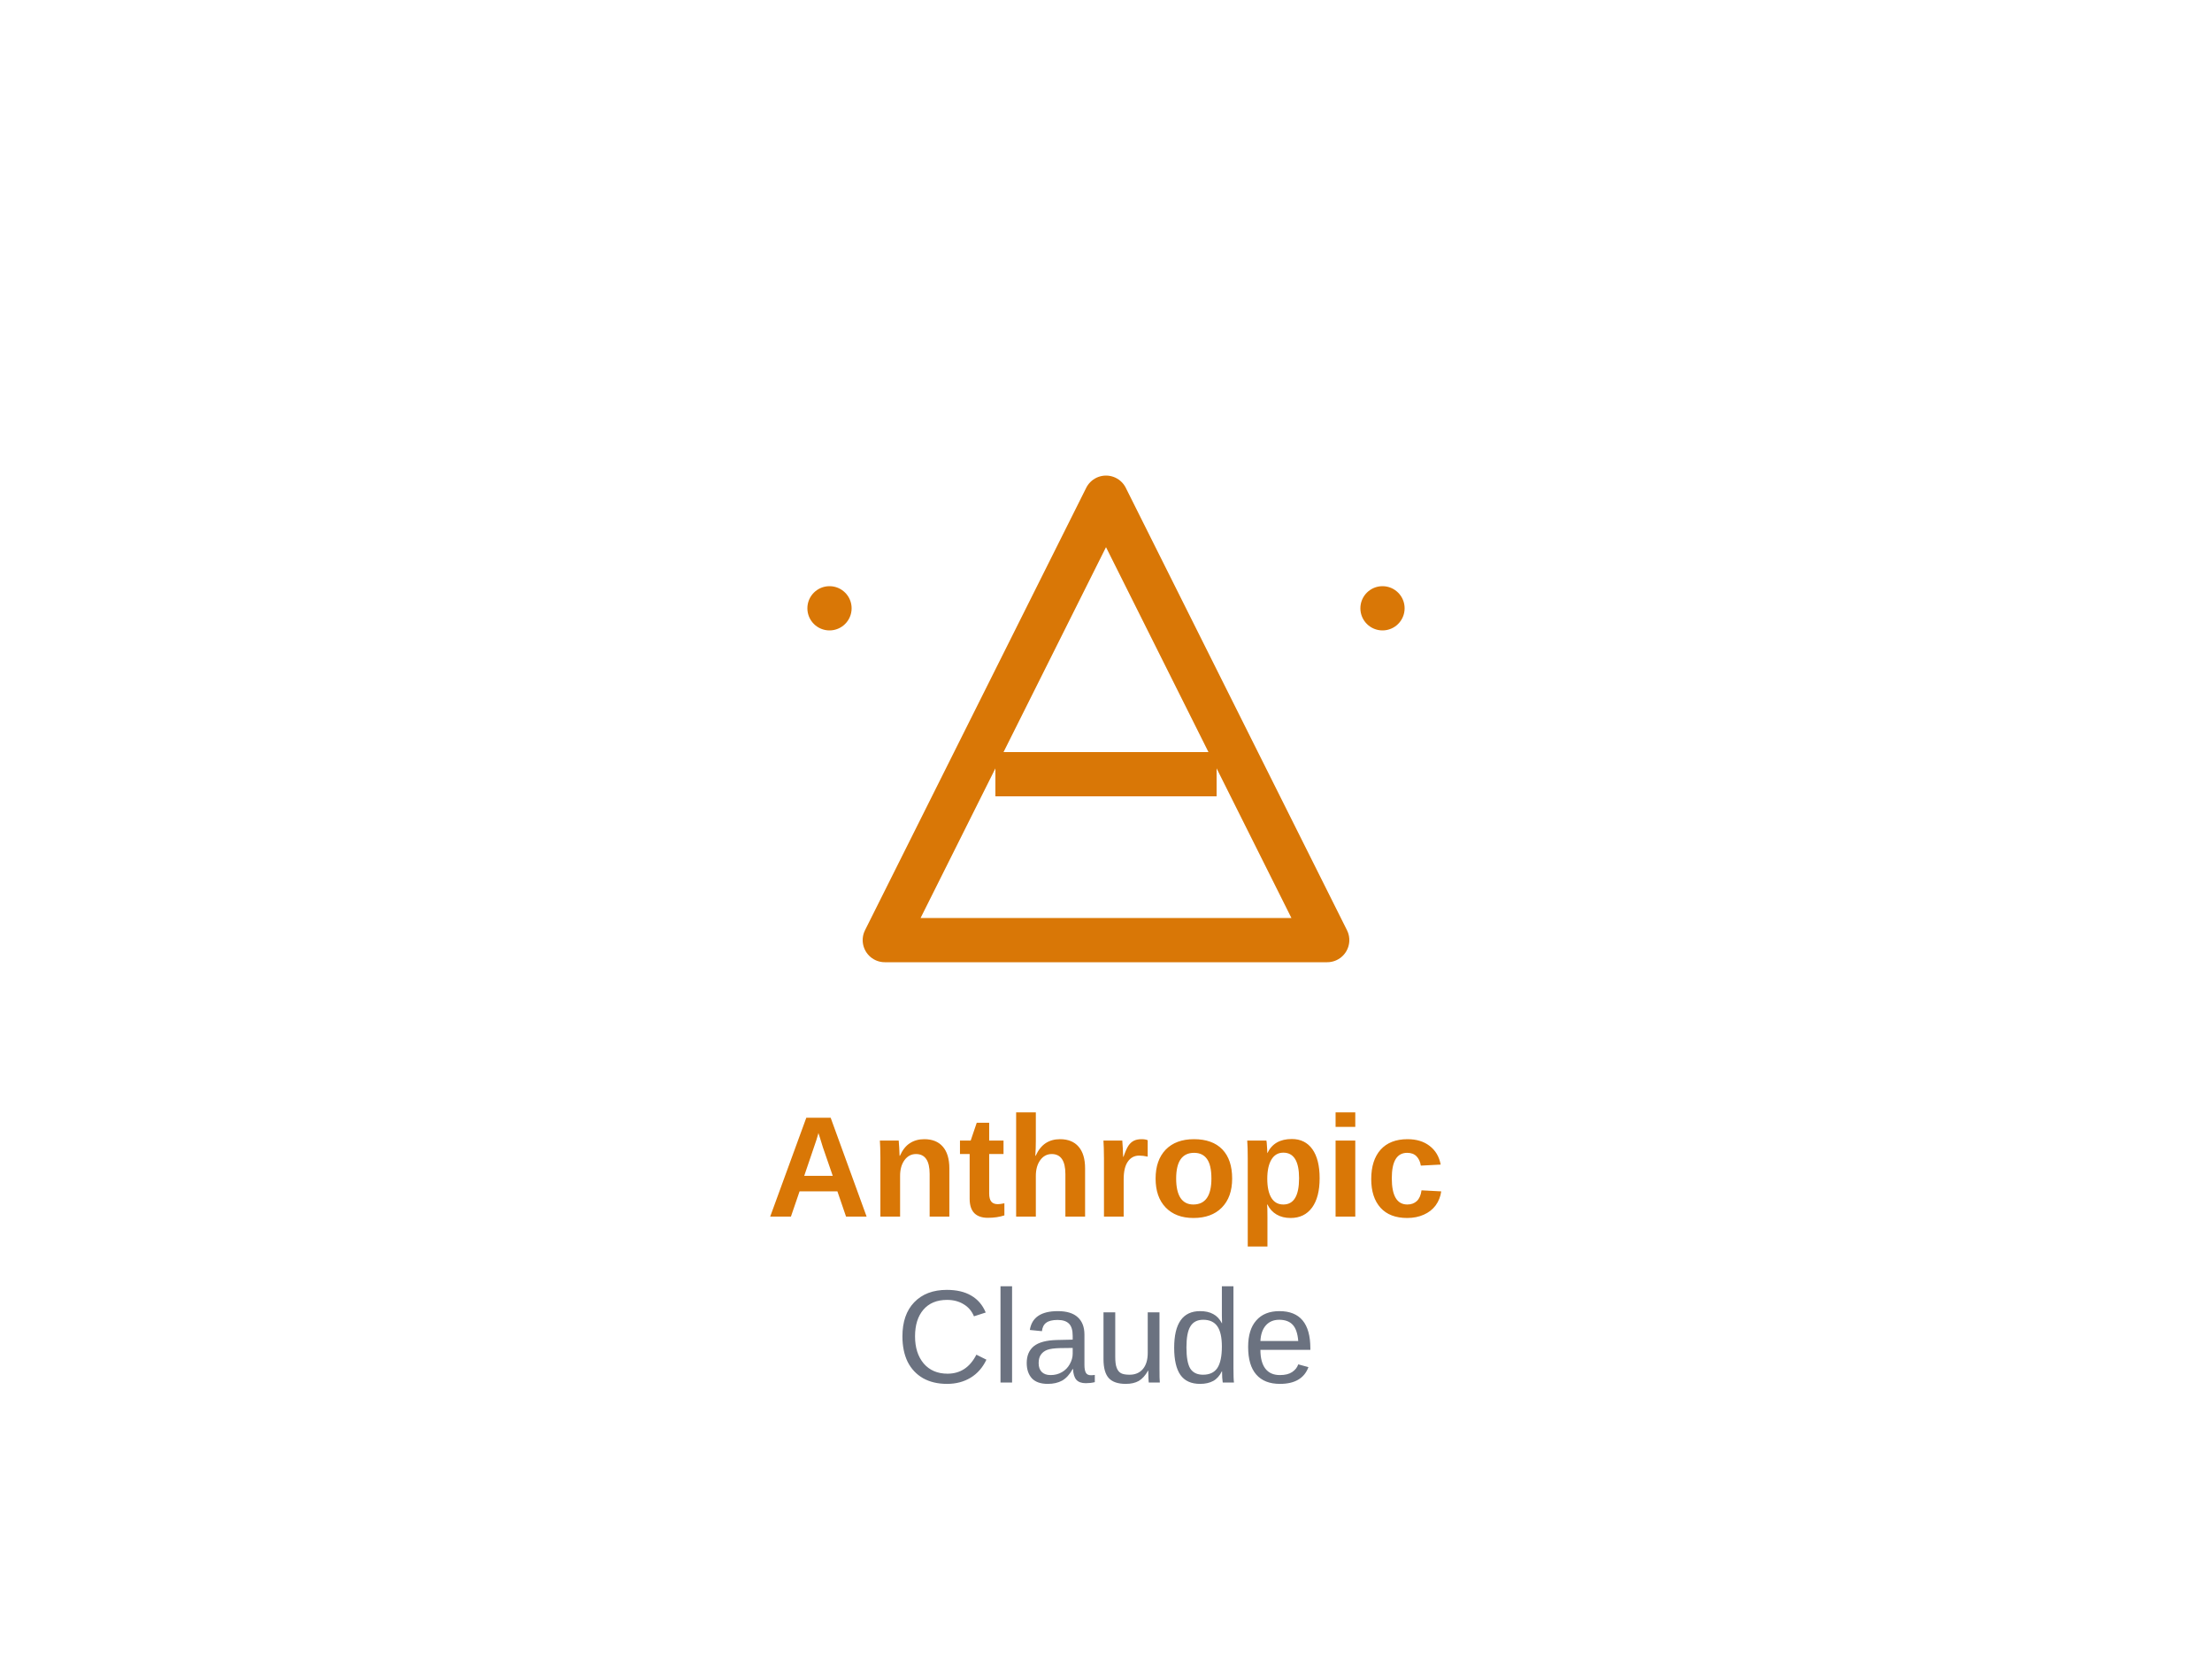
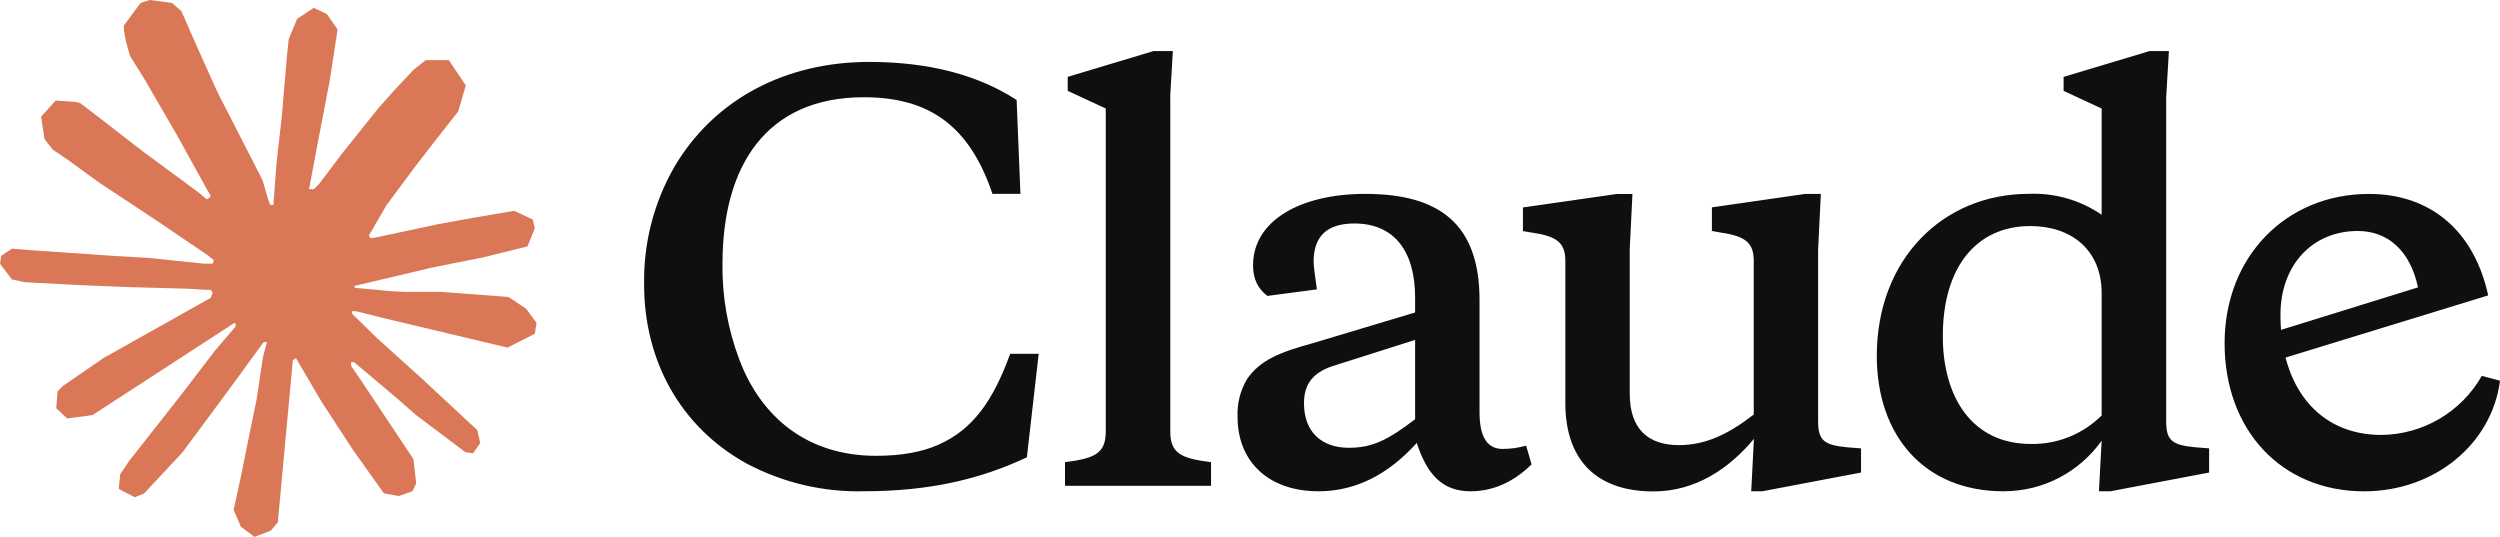
- <svg xmlns="http://www.w3.org/2000/svg" viewBox="0 0 200 150" fill="none">
-   <g fill="#D97706">
-     <path d="M80 85 L100 45 L120 85 Z" fill="none" stroke="#D97706" stroke-width="4" stroke-linejoin="round" />
-     <path d="M90 70 L110 70" stroke="#D97706" stroke-width="4" />
-     <circle cx="75" cy="55" r="2" fill="#D97706" />
-     <circle cx="125" cy="55" r="2" fill="#D97706" />
+ <svg xmlns="http://www.w3.org/2000/svg" id="katman_1" data-name="katman 1" version="1.1" viewBox="0 0 689.98 148.18" width="689.98" height="148.18">
+   <defs id="defs145">
+     <style id="style143">
+       .cls-1 {
+         fill: #0f0f0d;
+       }
+ 
+       .cls-1, .cls-2 {
+         stroke-width: 0px;
+       }
+ 
+       .cls-2 {
+         fill: #d97757;
+       }
+     </style>
+   </defs>
+   <g id="g314" transform="translate(-75.96,-223.53)">
+     <path class="cls-2" d="m 105.01,322.07 29.14,-16.35 0.49,-1.42 -0.49,-0.79 h -1.42 l -4.87,-0.3 -16.65,-0.45 -14.44,-0.6 -13.99,-0.75 -3.52,-0.75 -3.3,-4.35 0.34,-2.17 2.96,-1.99 4.24,0.37 9.37,0.64 14.06,0.97 10.2,0.6 15.11,1.57 h 2.4 l 0.34,-0.97 -0.82,-0.6 -0.64,-0.6 -14.55,-9.86 -15.75,-10.42 -8.25,-6 -4.46,-3.04 -2.25,-2.85 -0.97,-6.22 4.05,-4.46 5.44,0.37 1.39,0.37 5.51,4.24 11.77,9.11 15.37,11.32 2.25,1.87 0.9,-0.64 0.11,-0.45 -1.01,-1.69 -8.36,-15.11 -8.92,-15.37 -3.97,-6.37 -1.05,-3.82 c -0.37,-1.57 -0.64,-2.89 -0.64,-4.5 l 4.61,-6.26 2.55,-0.82 6.15,0.82 2.59,2.25 3.82,8.74 6.19,13.76 9.6,18.71 2.81,5.55 1.5,5.14 0.56,1.57 h 0.97 v -0.9 l 0.79,-10.54 1.46,-12.94 1.42,-16.65 0.49,-4.69 2.32,-5.62 4.61,-3.04 3.6,1.72 2.96,4.24 -0.41,2.74 -1.76,11.44 -3.45,17.92 -2.25,12 h 1.31 l 1.5,-1.5 6.07,-8.06 10.2,-12.75 4.5,-5.06 5.25,-5.59 3.37,-2.66 h 6.37 l 4.69,6.97 -2.1,7.2 -6.56,8.32 -5.44,7.05 -7.8,10.5 -4.87,8.4 0.45,0.67 1.16,-0.11 17.62,-3.75 9.52,-1.72 11.36,-1.95 5.14,2.4 0.56,2.44 -2.02,4.99 -12.15,3 -14.25,2.85 -21.22,5.02 -0.26,0.19 0.3,0.37 9.56,0.9 4.09,0.22 h 10.01 l 18.64,1.39 4.87,3.22 2.92,3.94 -0.49,3 -7.5,3.82 -10.12,-2.4 -23.62,-5.62 -8.1,-2.02 h -1.12 v 0.67 l 6.75,6.6 12.37,11.17 15.49,14.4 0.79,3.56 -1.99,2.81 -2.1,-0.3 -13.61,-10.24 -5.25,-4.61 -11.89,-10.01 h -0.79 v 1.05 l 2.74,4.01 14.47,21.75 0.75,6.67 -1.05,2.17 -3.75,1.31 -4.12,-0.75 -8.47,-11.89 -8.74,-13.39 -7.05,-12 -0.86,0.49 -4.16,44.81 -1.95,2.29 -4.5,1.72 -3.75,-2.85 -1.99,-4.61 1.99,-9.11 2.4,-11.89 1.95,-9.45 1.76,-11.74 1.05,-3.9 -0.07,-0.26 -0.86,0.11 -8.85,12.15 -13.46,18.19 -10.65,11.4 -2.55,1.01 -4.42,-2.29 0.41,-4.09 2.47,-3.64 14.74,-18.75 8.89,-11.62 5.74,-6.71 -0.04,-0.97 h -0.34 l -39.15,25.42 -6.97,0.9 -3,-2.81 0.37,-4.61 1.42,-1.5 11.77,-8.1 -0.04,0.04 z" shape-rendering="optimizeQuality" id="path147" />
+     <path class="cls-1" d="m 317.73,349.33 c -18.82,0 -31.69,-10.5 -37.76,-26.66 -3.17,-8.42 -4.74,-17.36 -4.61,-26.36 0,-27.11 12.15,-45.94 39,-45.94 18.04,0 29.17,7.87 35.51,26.66 h 7.72 l -1.05,-25.91 c -10.8,-6.97 -24.3,-10.5 -40.72,-10.5 -23.14,0 -42.82,10.35 -53.77,29.02 -5.66,9.86 -8.53,21.07 -8.32,32.44 0,20.74 9.79,39.11 28.16,49.31 10.06,5.37 21.34,8.04 32.74,7.72 17.92,0 32.14,-3.41 44.74,-9.37 l 3.26,-28.57 h -7.87 c -4.72,13.05 -10.35,20.89 -19.69,25.05 -4.57,2.06 -10.35,3.11 -17.32,3.11 z m 81.18,-98.96 0.75,-12.75 h -5.32 l -23.7,7.12 v 3.86 l 10.5,4.87 v 89.17 c 0,6.07 -3.11,7.42 -11.25,8.44 v 6.52 h 40.31 v -6.52 c -8.17,-1.01 -11.25,-2.36 -11.25,-8.44 V 250.4 l -0.04,-0.04 z m 160.31,108.75 h 3.11 l 27.26,-5.17 v -6.67 l -3.82,-0.3 c -6.37,-0.6 -8.02,-1.91 -8.02,-7.12 v -47.55 l 0.75,-15.26 h -4.31 l -25.76,3.71 v 6.52 l 2.51,0.45 c 6.97,1.01 9.04,2.96 9.04,7.84 v 42.37 c -6.67,5.17 -13.05,8.44 -20.62,8.44 -8.4,0 -13.61,-4.27 -13.61,-14.25 v -39.79 l 0.75,-15.26 h -4.42 l -25.8,3.71 v 6.52 l 2.66,0.45 c 6.97,1.01 9.04,2.96 9.04,7.84 v 39.11 c 0,16.57 9.37,24.45 24.3,24.45 11.4,0 20.74,-6.07 27.75,-14.51 l -0.75,14.51 -0.04,-0.04 z M 484.3,306.36 c 0,-21.19 -11.25,-29.32 -31.57,-29.32 -17.92,0 -30.94,7.42 -30.94,19.72 0,3.67 1.31,6.49 3.97,8.44 l 13.65,-1.8 c -0.6,-4.12 -0.9,-6.64 -0.9,-7.69 0,-6.97 3.71,-10.5 11.25,-10.5 11.14,0 16.76,7.84 16.76,20.44 v 4.12 l -28.12,8.44 c -9.37,2.55 -14.7,4.76 -18.26,9.94 -1.89,3.17 -2.8,6.82 -2.62,10.5 0,12 8.25,20.47 22.35,20.47 10.2,0 19.24,-4.61 27.11,-13.35 2.81,8.74 7.12,13.35 14.81,13.35 6.22,0 11.85,-2.51 16.87,-7.42 l -1.5,-5.17 c -2.17,0.6 -4.27,0.9 -6.49,0.9 -4.31,0 -6.37,-3.41 -6.37,-10.09 v -30.97 z m -36,40.76 c -7.69,0 -12.45,-4.46 -12.45,-12.3 0,-5.32 2.51,-8.44 7.87,-10.24 l 22.8,-7.24 v 21.9 c -7.27,5.51 -11.55,7.87 -18.22,7.87 z m 237.36,6.82 v -6.67 l -3.86,-0.3 c -6.37,-0.6 -7.99,-1.91 -7.99,-7.12 v -89.47 l 0.75,-12.75 h -5.36 l -23.7,7.12 v 3.86 l 10.5,4.87 v 29.32 c -5.91,-4.05 -12.98,-6.08 -20.14,-5.77 -23.55,0 -41.92,17.92 -41.92,44.74 0,22.09 13.2,37.35 34.95,37.35 11.25,0 21.04,-5.47 27.11,-13.95 l -0.75,13.95 h 3.15 l 27.26,-5.17 v 0 z m -49.35,-68.02 c 11.25,0 19.69,6.52 19.69,18.52 v 33.75 c -5.18,5.16 -12.23,8 -19.54,7.87 -16.12,0 -24.3,-12.75 -24.3,-29.77 0,-19.12 9.34,-30.37 24.15,-30.37 z M 743.3,302.8 c -2.1,-9.9 -8.17,-15.52 -16.61,-15.52 -12.6,0 -21.34,9.49 -21.34,23.1 0,20.14 10.65,33.19 27.86,33.19 11.48,-0.12 22.04,-6.33 27.71,-16.31 l 5.02,1.35 c -2.25,17.47 -18.07,30.52 -37.5,30.52 -22.8,0 -38.51,-16.87 -38.51,-40.87 0,-24 17.06,-41.21 39.86,-41.21 17.02,0 29.02,10.24 32.89,28.01 l -59.4,18.22 v -8.02 l 40.01,-12.41 v -0.04 z" shape-rendering="optimizeQuality" id="path149" />
  </g>
-   <text x="100" y="110" text-anchor="middle" font-family="Arial, sans-serif" font-size="13" font-weight="600" fill="#D97706">Anthropic</text>
-   <text x="100" y="125" text-anchor="middle" font-family="Arial, sans-serif" font-size="12" font-weight="400" fill="#6B7280">Claude</text>
</svg>
